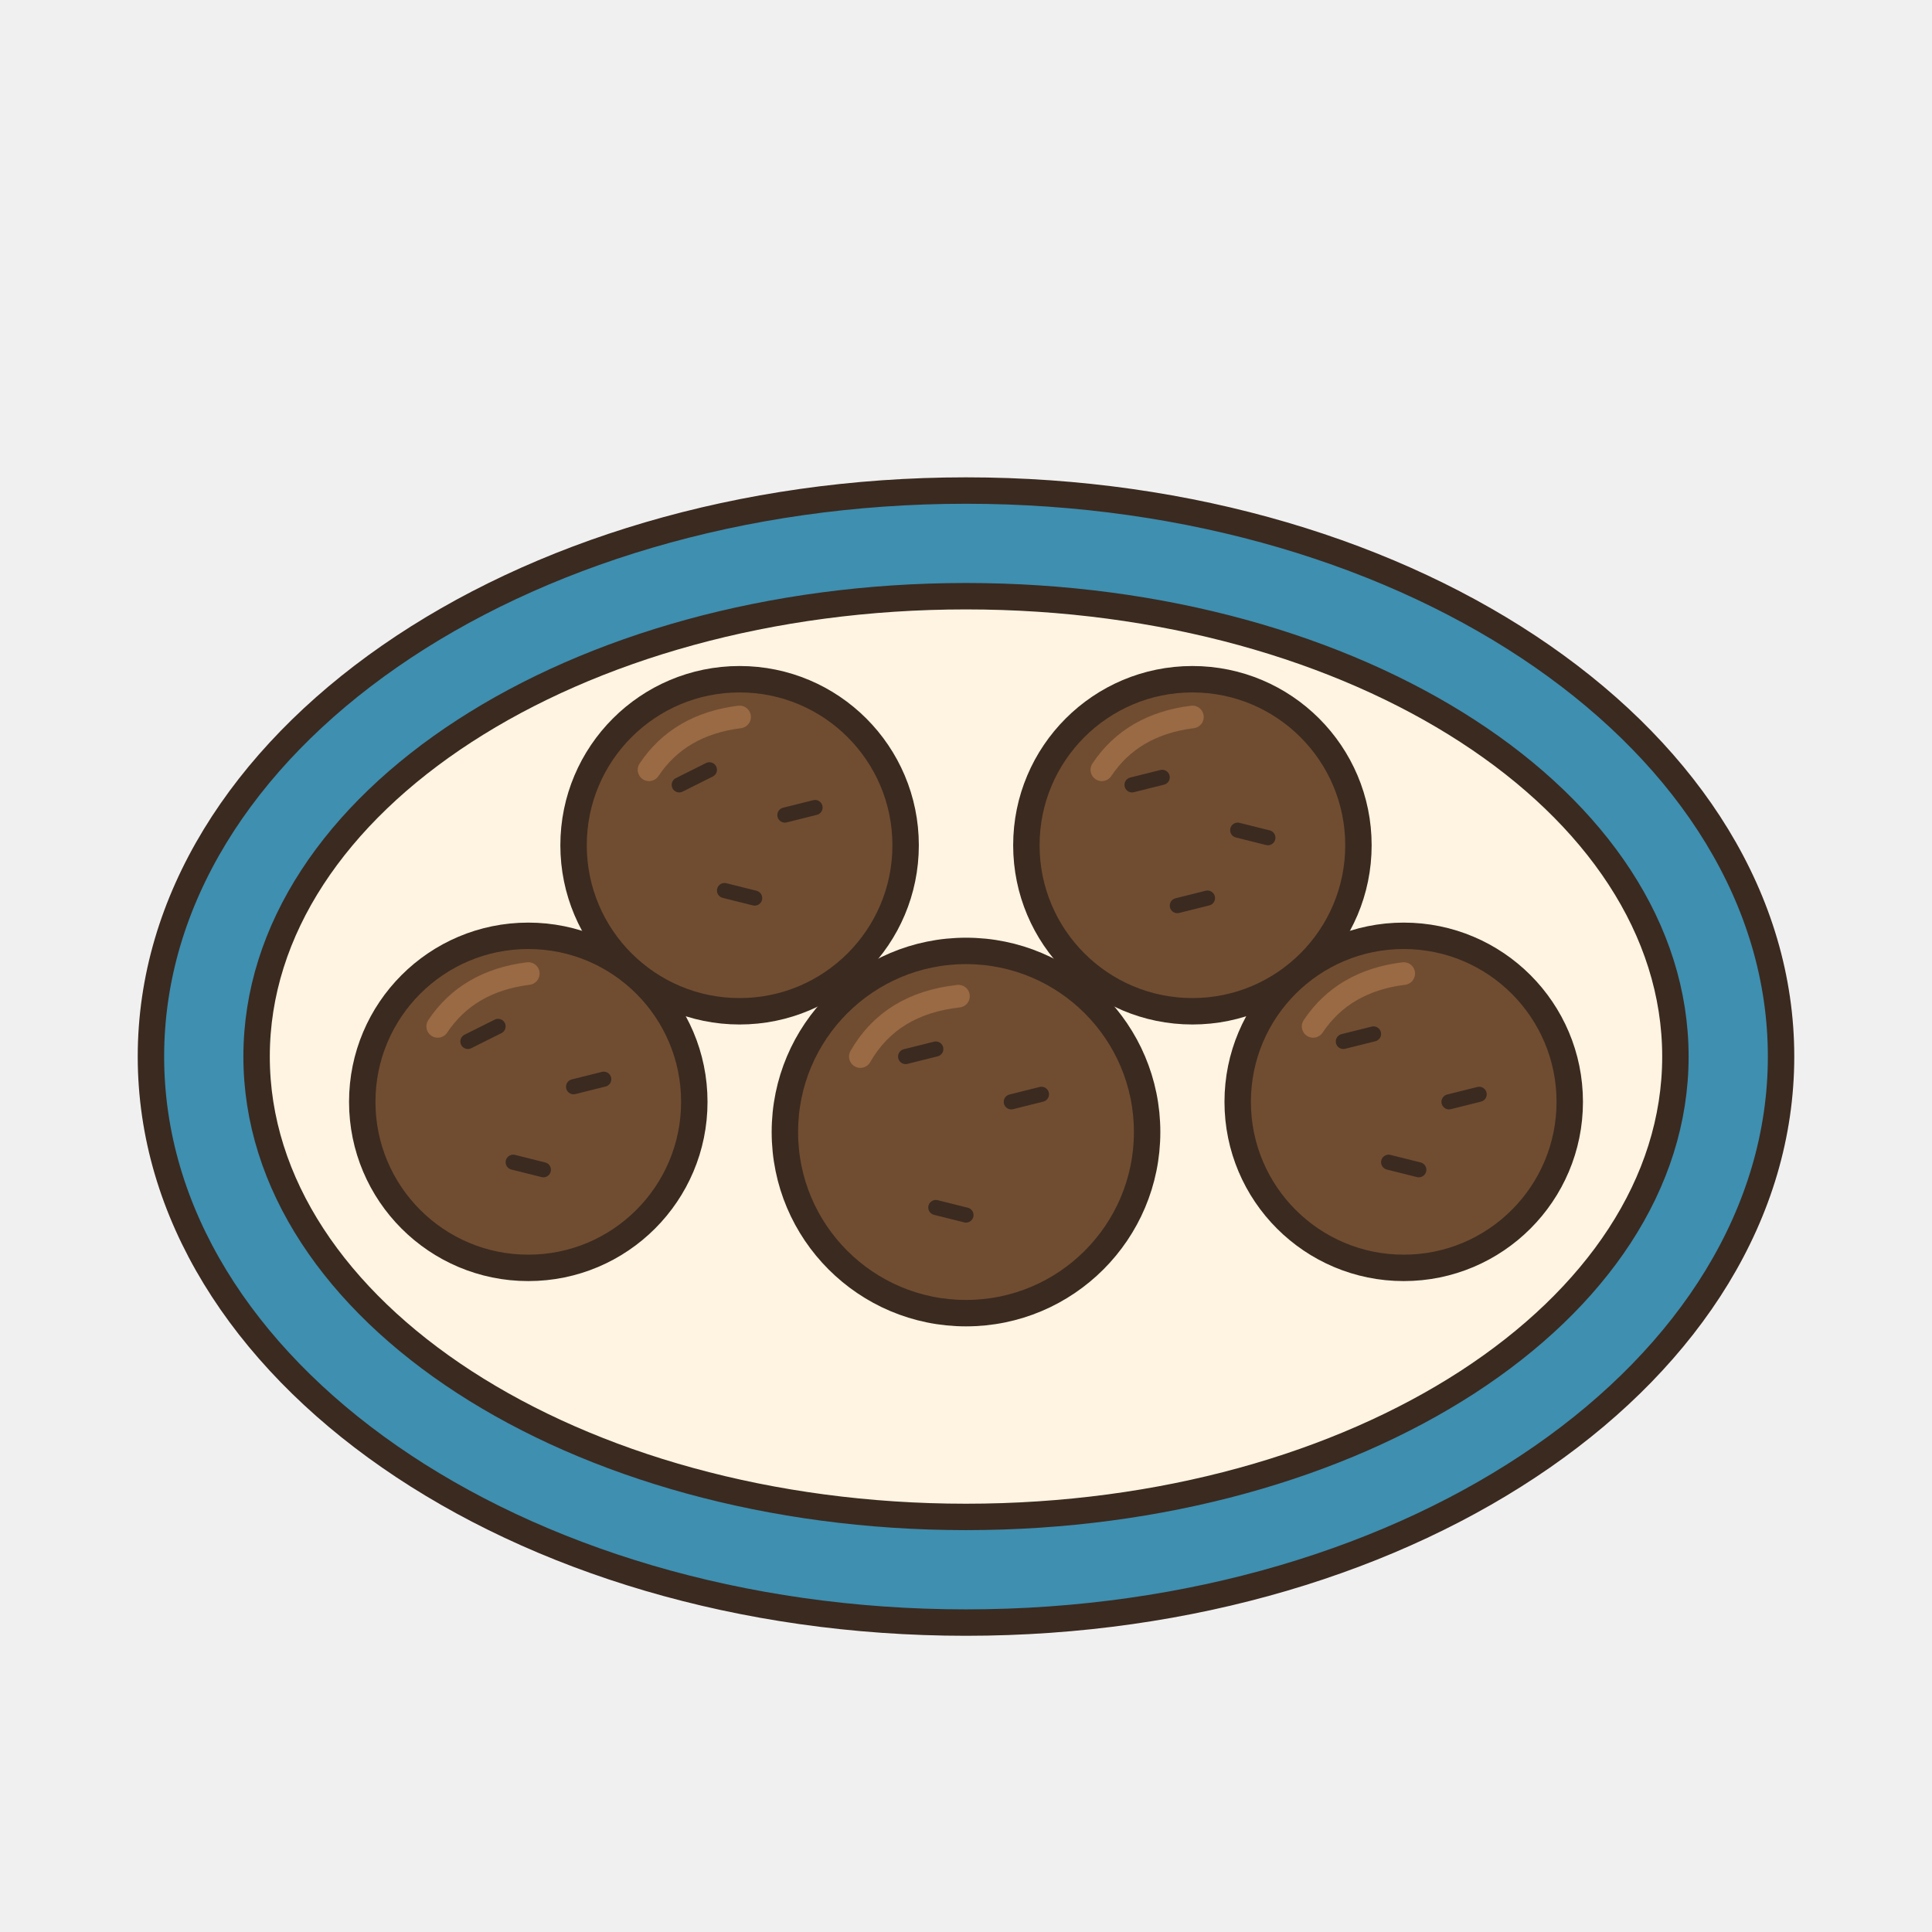
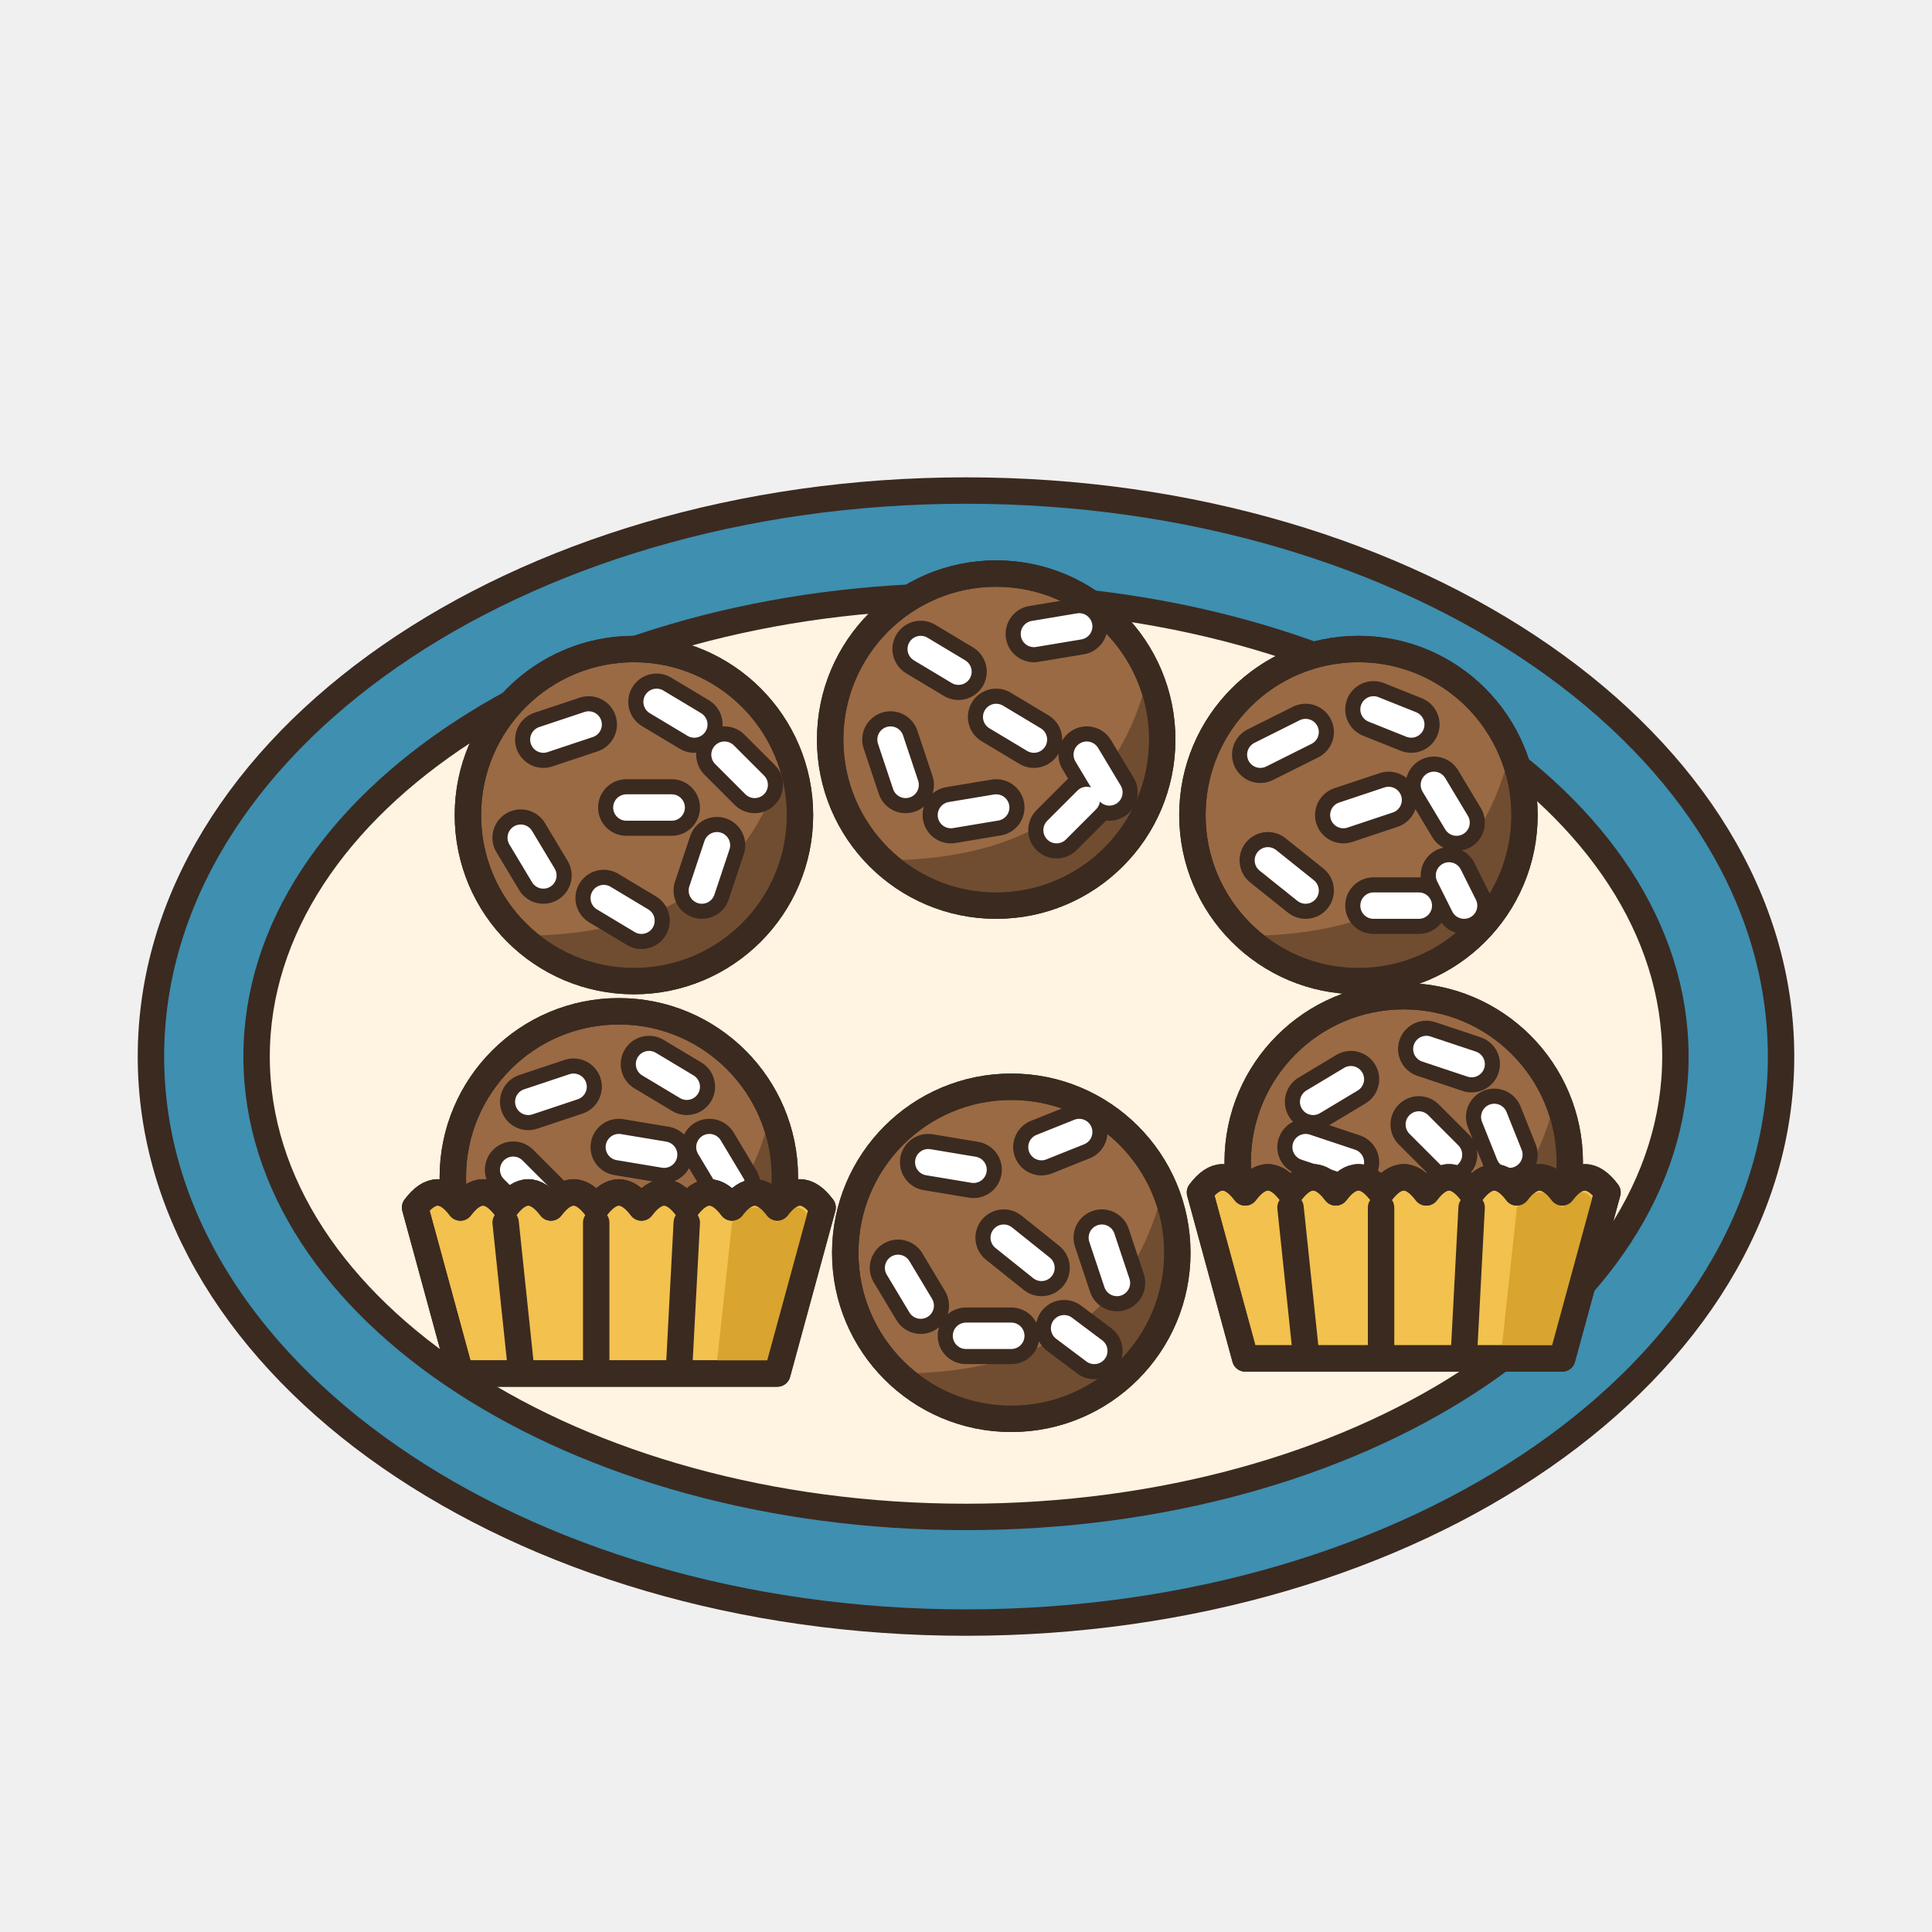
<svg xmlns="http://www.w3.org/2000/svg" viewBox="0 0 256 256">
  <g stroke="#3B2A20" stroke-width="3.5" stroke-linecap="round" stroke-linejoin="round">
    <g id="plate">
      <ellipse cx="128" cy="140" rx="108" ry="75" fill="#3E8FB0" />
      <ellipse cx="128" cy="140" rx="94" ry="61" fill="#FFF4E2" />
    </g>
-     <g id="back-balls" fill="#704D31">
-       <circle cx="98" cy="112" r="22" />
-       <circle cx="158" cy="112" r="22" />
+     <g id="ball-1" transform="translate(84 108)">
+       <circle r="22" fill="#9A6A44" />
+       <path fill="#704D31" stroke="none" d="M22 0 A22 22 0 0 1 -15 16 C4 16 16 8 20 -8 C21 -6 22 -3 22 0 Z" />
+       <circle r="22" fill="none" />
+       <path fill="none" stroke-width="7.5" d="M-12 -10 l6 -2 M3 -15 l5 3 M-15 3 l3 5 M-1 -1 l6 0 M11 4 l-2 6 M-4 11 l5 3 M12 -8 l4 4" />
+       <path fill="none" stroke="#FFFFFF" d="M-12 -10 l6 -2 M3 -15 l5 3 M-15 3 l3 5 M-1 -1 l6 0 M11 4 l-2 6 M-4 11 l5 3 M12 -8 l4 4" />
    </g>
-     <g id="front-balls" fill="#704D31">
-       <circle cx="70" cy="146" r="22" />
-       <circle cx="128" cy="150" r="24" />
-       <circle cx="186" cy="146" r="22" />
+     <g id="ball-2" transform="translate(132 98)">
+       <circle r="22" fill="#9A6A44" />
+       <path fill="#704D31" stroke="none" d="M22 0 A22 22 0 0 1 -15 16 C4 16 16 8 20 -8 C21 -6 22 -3 22 0 Z" />
+       <circle r="22" fill="none" />
+       <path fill="none" stroke-width="7.5" d="M-10 -12 l5 3 M5 -14 l6 -1 M-14 0 l2 6 M0 -3 l5 3 M12 2 l3 5 M-6 10 l6 -1 M8 12 l4 -4" />
+       <path fill="none" stroke="#FFFFFF" d="M-10 -12 l5 3 M5 -14 l6 -1 M-14 0 l2 6 M0 -3 l5 3 M12 2 l3 5 M-6 10 l6 -1 M8 12 l4 -4" />
    </g>
-     <g id="coconut" fill="#FFFFFF" stroke-width="2">
-       <path d="M90 104 L94 102 M104 108 L108 107 M96 118 L100 119 M150 104 L154 103 M164 110 L168 111 M156 120 L160 119" />
-       <path d="M62 138 L66 136 M76 144 L80 143 M68 154 L72 155 M120 140 L124 139 M134 146 L138 145 M124 160 L128 161 M178 138 L182 137 M192 146 L196 145 M184 154 L188 155" />
+     <g id="ball-3" transform="translate(180 108)">
+       <circle r="22" fill="#9A6A44" />
+       <path fill="#704D31" stroke="none" d="M22 0 A22 22 0 0 1 -15 16 C4 16 16 8 20 -8 C21 -6 22 -3 22 0 Z" />
+       <circle r="22" fill="none" />
+       <path fill="none" stroke-width="7.5" d="M-13 -8 l6 -3 M2 -14 l5 2 M-12 6 l5 4 M-2 0 l6 -2 M10 -4 l3 5 M2 12 l6 0 M12 8 l2 4" />
+       <path fill="none" stroke="#FFFFFF" d="M-13 -8 l6 -3 M2 -14 l5 2 M-12 6 l5 4 M-2 0 l6 -2 M10 -4 l3 5 M2 12 l6 0 M12 8 l2 4" />
    </g>
-     <g id="shine" fill="none" stroke="#9A6A44" stroke-width="3">
-       <path d="M86 102 Q90 96 98 95 M146 102 Q150 96 158 95 M58 136 Q62 130 70 129 M114 140 Q118 133 127 132 M174 136 Q178 130 186 129" />
+     <g id="ball-4" transform="translate(82 156)">
+       <circle r="22" fill="#9A6A44" />
+       <path fill="#704D31" stroke="none" d="M22 0 A22 22 0 0 1 -15 16 C4 16 16 8 20 -8 C21 -6 22 -3 22 0 Z" />
+       <circle r="22" fill="none" />
+       <path fill="none" stroke-width="7.5" d="M-12 -10 l6 -2 M4 -15 l5 3 M-14 -1 l4 4 M0 -4 l6 1 M12 -4 l3 5" />
+       <path fill="none" stroke="#FFFFFF" d="M-12 -10 l6 -2 M4 -15 l5 3 M-14 -1 l4 4 M0 -4 l6 1 M12 -4 l3 5" />
+       <path fill="#F2C14E" d="M-27 4 Q-24 0 -21 4 Q-18 0 -15 4 Q-12 0 -9 4 Q-6 0 -3 4 Q0 0 3 4 Q6 0 9 4 Q12 0 15 4 Q18 0 21 4 Q24 0 27 4 L21 26 L-21 26 Z" />
+       <path fill="#D9A52E" stroke="none" d="M15 6 Q18 2 21 6 Q24 2 25.5 6 L20 24.5 L13 24.5 Z" />
+       <path fill="none" d="M-15 6 L-13 25 M-3 6 L-3 25 M9 6 L8 25" />
+       <path fill="none" d="M-27 4 Q-24 0 -21 4 Q-18 0 -15 4 Q-12 0 -9 4 Q-6 0 -3 4 Q0 0 3 4 Q6 0 9 4 Q12 0 15 4 Q18 0 21 4 Q24 0 27 4 L21 26 L-21 26 Z" />
+     </g>
+     <g id="ball-5" transform="translate(134 166)">
+       <circle r="22" fill="#9A6A44" />
+       <path fill="#704D31" stroke="none" d="M22 0 A22 22 0 0 1 -15 16 C4 16 16 8 20 -8 C21 -6 22 -3 22 0 Z" />
+       <circle r="22" fill="none" />
+       <path fill="none" stroke-width="7.5" d="M-11 -12 l6 1 M4 -14 l5 -2 M-15 2 l3 5 M-1 -2 l5 4 M12 -2 l2 6 M-6 11 l6 0 M7 10 l4 3" />
+       <path fill="none" stroke="#FFFFFF" d="M-11 -12 l6 1 M4 -14 l5 -2 M-15 2 l3 5 M-1 -2 l5 4 M12 -2 l2 6 M-6 11 l6 0 M7 10 l4 3" />
+     </g>
+     <g id="ball-6" transform="translate(186 154)">
+       <circle r="22" fill="#9A6A44" />
+       <path fill="#704D31" stroke="none" d="M22 0 A22 22 0 0 1 -15 16 C4 16 16 8 20 -8 C21 -6 22 -3 22 0 Z" />
+       <circle r="22" fill="none" />
+       <path fill="none" stroke-width="7.5" d="M-12 -8 l5 -3 M3 -15 l6 2 M-13 -2 l6 2 M2 -5 l4 4 M12 -6 l2 5" />
+       <path fill="none" stroke="#FFFFFF" d="M-12 -8 l5 -3 M3 -15 l6 2 M-13 -2 l6 2 M2 -5 l4 4 M12 -6 l2 5" />
+       <path fill="#F2C14E" d="M-27 4 Q-24 0 -21 4 Q-18 0 -15 4 Q-12 0 -9 4 Q-6 0 -3 4 Q0 0 3 4 Q6 0 9 4 Q12 0 15 4 Q18 0 21 4 Q24 0 27 4 L21 26 L-21 26 Z" />
+       <path fill="#D9A52E" stroke="none" d="M15 6 Q18 2 21 6 Q24 2 25.5 6 L20 24.5 L13 24.5 Z" />
+       <path fill="none" d="M-15 6 L-13 25 M-3 6 L-3 25 M9 6 L8 25" />
+       <path fill="none" d="M-27 4 Q-24 0 -21 4 Q-18 0 -15 4 Q-12 0 -9 4 Q-6 0 -3 4 Q0 0 3 4 Q6 0 9 4 Q12 0 15 4 Q18 0 21 4 Q24 0 27 4 L21 26 L-21 26 Z" />
    </g>
  </g>
</svg>
